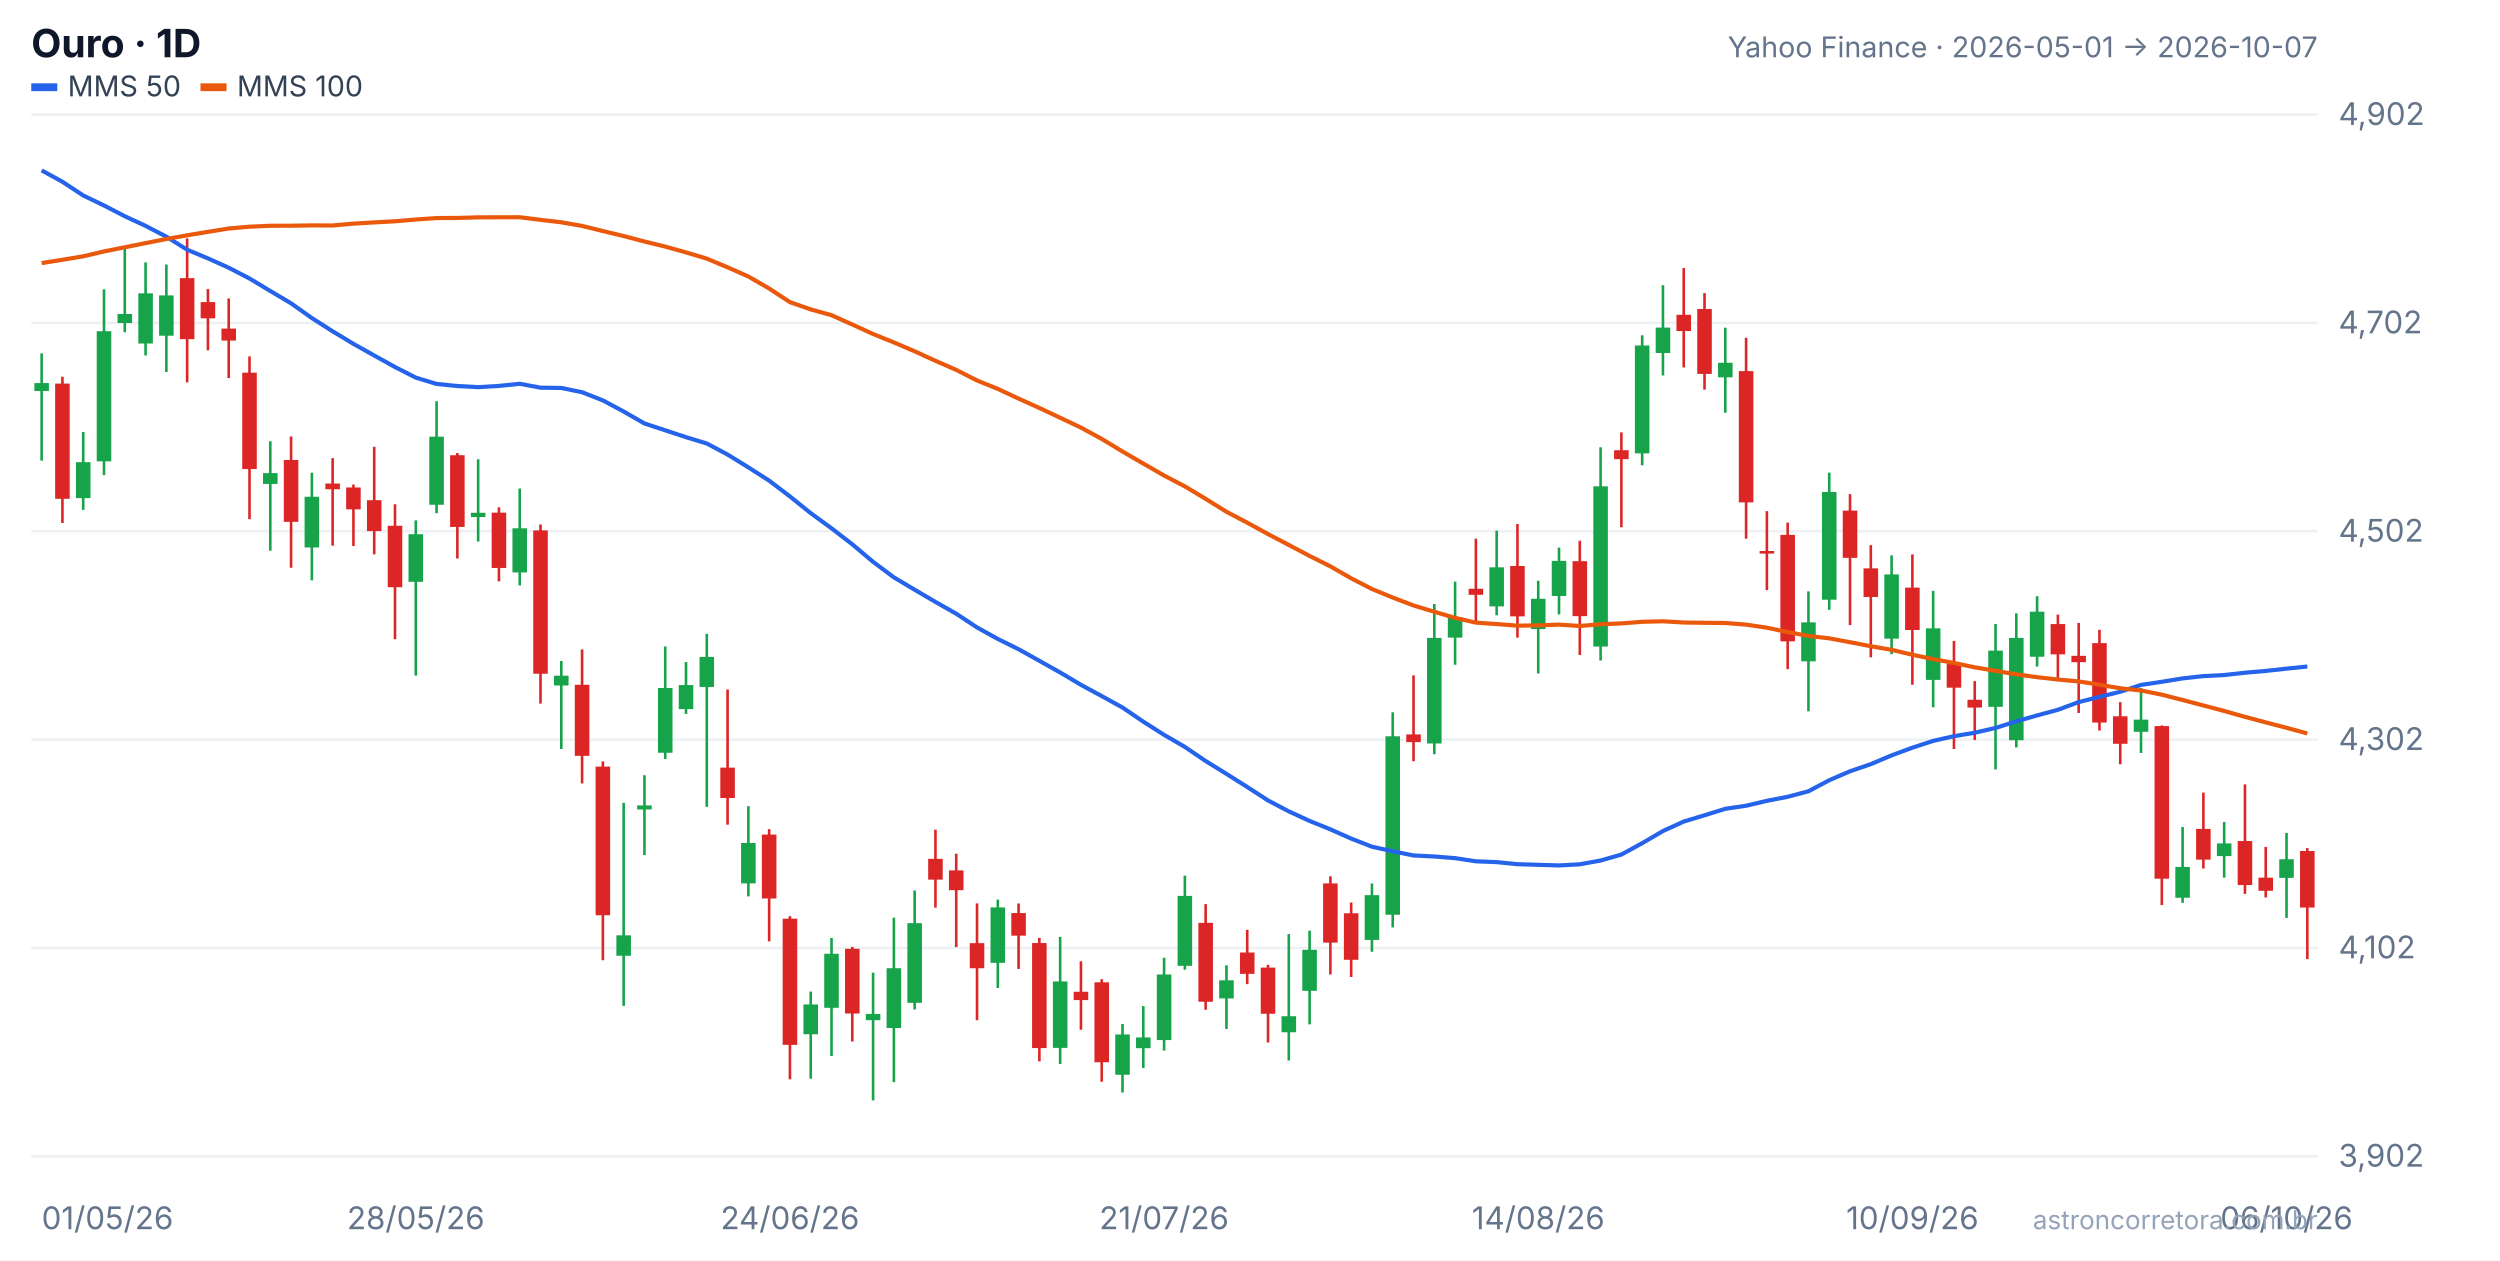
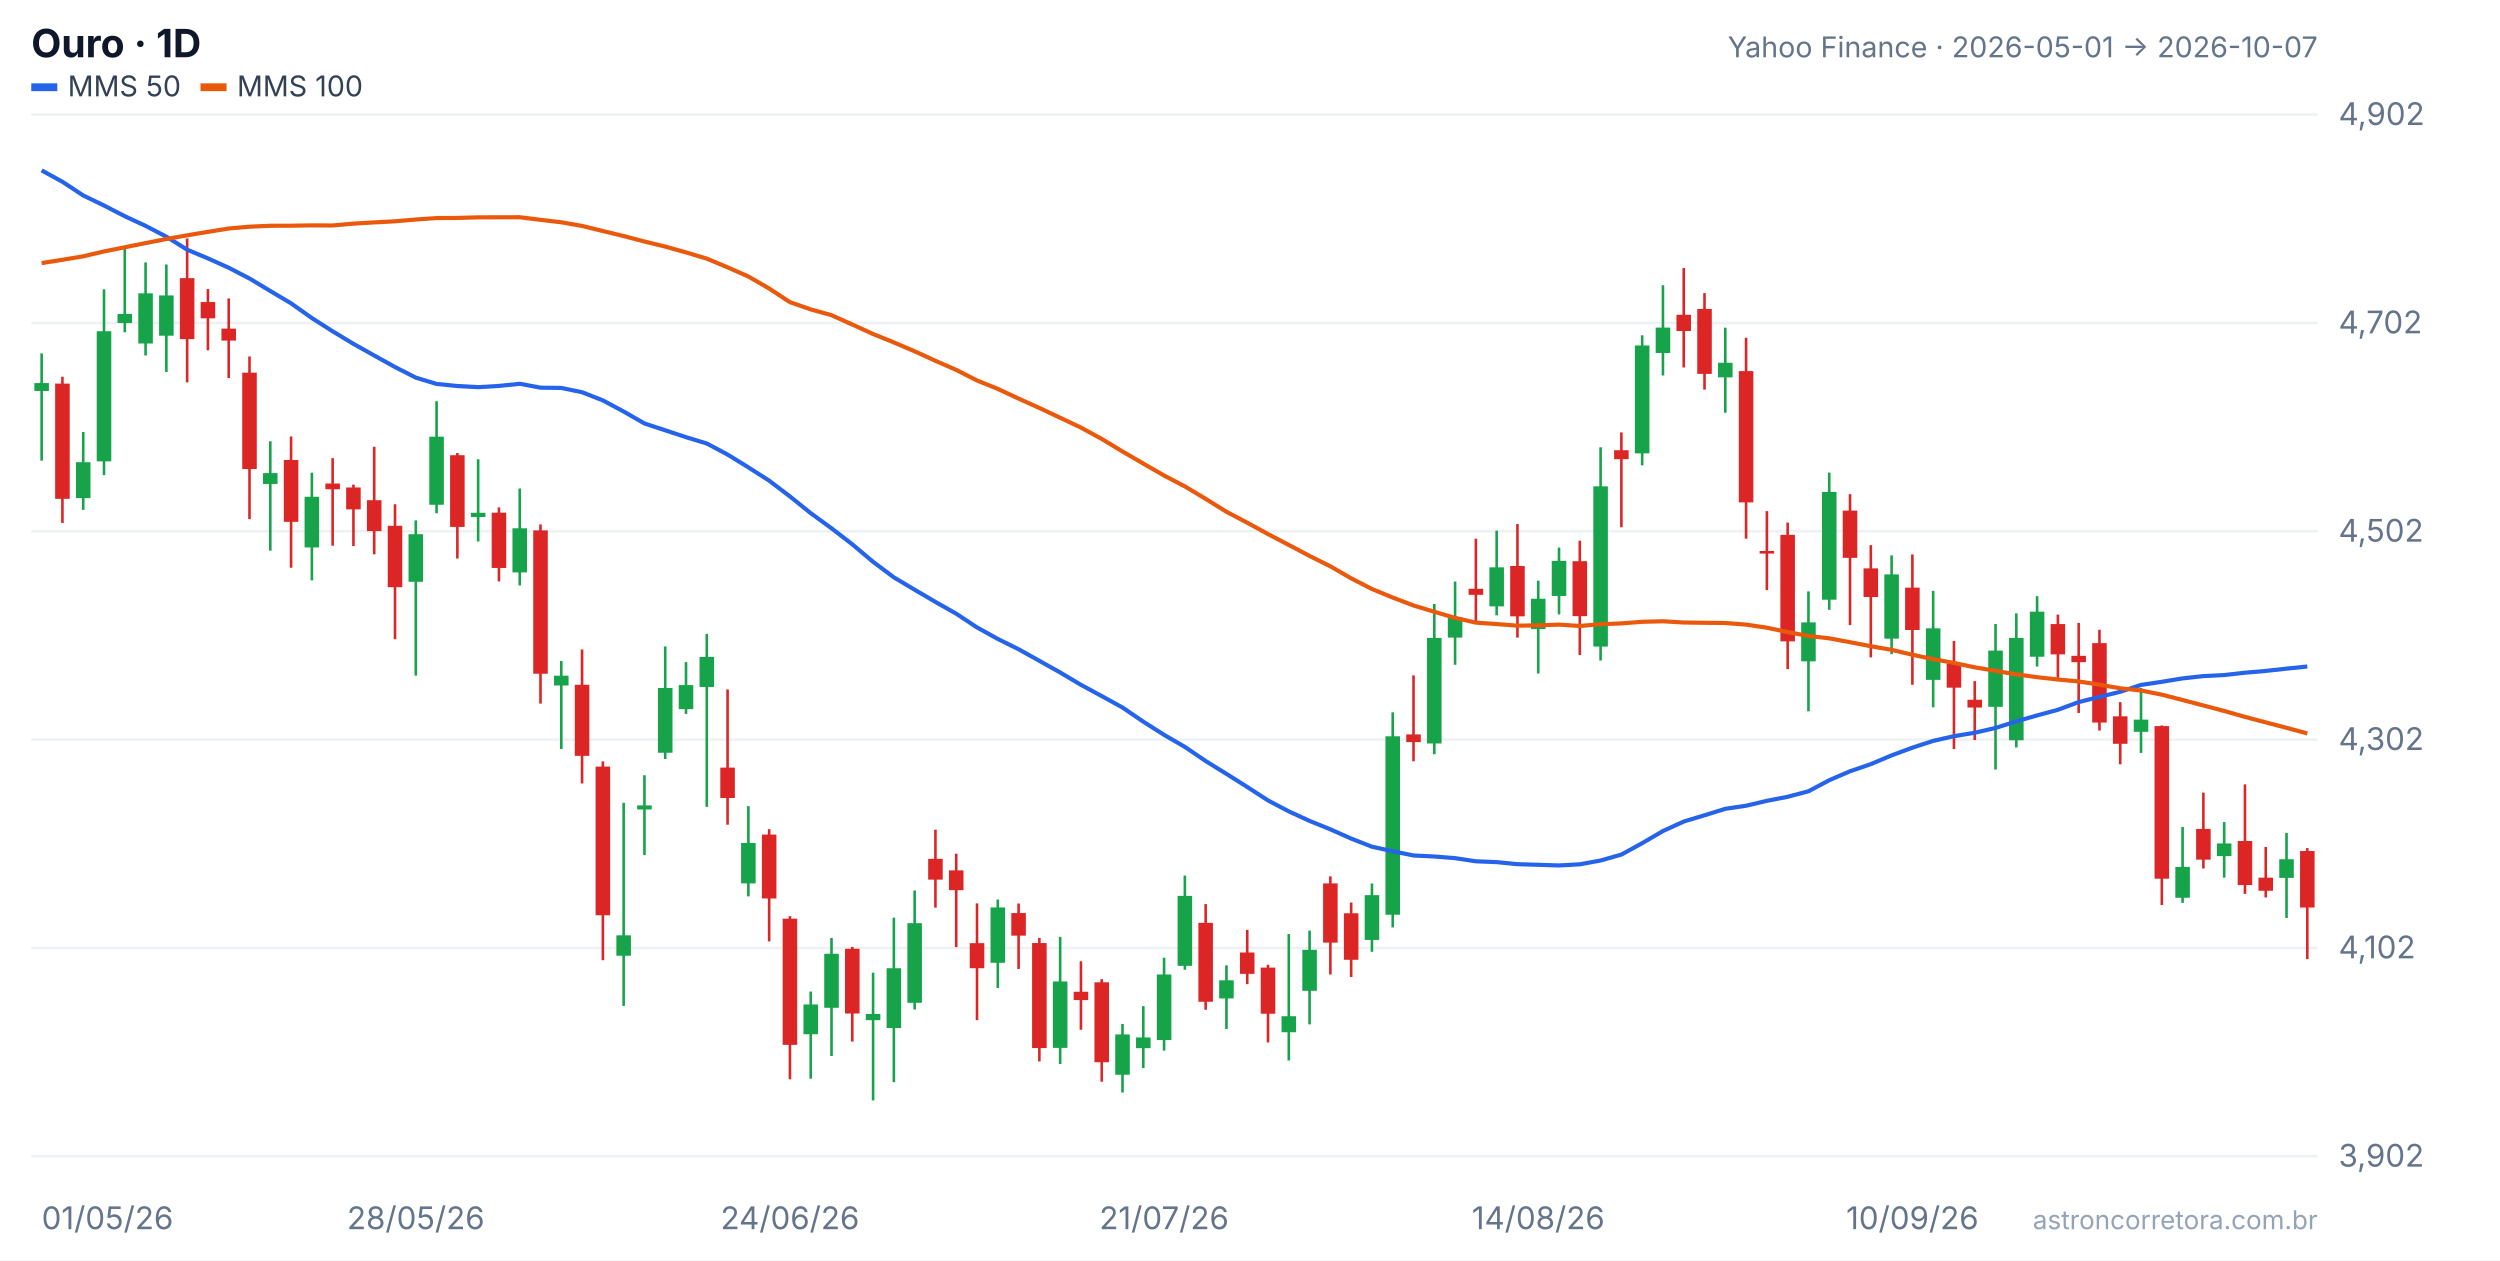
<svg xmlns="http://www.w3.org/2000/svg" viewBox="0 0 960 484" font-family="Inter,system-ui,sans-serif" font-size="12" role="img">
  <rect width="960" height="484" fill="#ffffff" />
  <text x="12" y="22" font-size="15" font-weight="700" fill="#0f172a">Ouro · 1D</text>
  <text x="890" y="22" font-size="11" fill="#64748b" text-anchor="end">Yahoo Finance · 2026-05-01 → 2026-10-07</text>
  <line x1="12" x2="890" y1="444" y2="444" stroke="#eef1f4" />
  <text x="898" y="448" fill="#64748b">3,902</text>
  <line x1="12" x2="890" y1="364" y2="364" stroke="#eef1f4" />
  <text x="898" y="368" fill="#64748b">4,102</text>
  <line x1="12" x2="890" y1="284" y2="284" stroke="#eef1f4" />
  <text x="898" y="288" fill="#64748b">4,302</text>
  <line x1="12" x2="890" y1="204" y2="204" stroke="#eef1f4" />
  <text x="898" y="208" fill="#64748b">4,502</text>
  <line x1="12" x2="890" y1="124" y2="124" stroke="#eef1f4" />
  <text x="898" y="128" fill="#64748b">4,702</text>
  <line x1="12" x2="890" y1="44" y2="44" stroke="#eef1f4" />
  <text x="898" y="48" fill="#64748b">4,902</text>
  <text x="15.991" y="472" fill="#64748b" text-anchor="start">01/05/26</text>
  <text x="159.664" y="472" fill="#64748b" text-anchor="middle">28/05/26</text>
  <text x="303.336" y="472" fill="#64748b" text-anchor="middle">24/06/26</text>
  <text x="447.009" y="472" fill="#64748b" text-anchor="middle">21/07/26</text>
  <text x="590.682" y="472" fill="#64748b" text-anchor="middle">14/08/26</text>
  <text x="734.355" y="472" fill="#64748b" text-anchor="middle">10/09/26</text>
-   <text x="878.027" y="472" fill="#64748b" text-anchor="middle">06/10/26</text>
  <line x1="15.991" x2="15.991" y1="135.705" y2="176.88" stroke="#16a34a" />
  <rect x="13.197" y="147.098" width="5.587" height="3.038" fill="#16a34a" />
  <line x1="23.973" x2="23.973" y1="144.66" y2="200.826" stroke="#dc2626" />
  <rect x="21.179" y="147.298" width="5.587" height="44.253" fill="#dc2626" />
  <line x1="31.955" x2="31.955" y1="165.887" y2="195.789" stroke="#16a34a" />
  <rect x="29.161" y="177.48" width="5.587" height="13.792" fill="#16a34a" />
  <line x1="39.936" x2="39.936" y1="111.08" y2="182.437" stroke="#16a34a" />
  <rect x="37.143" y="127.19" width="5.587" height="49.97" fill="#16a34a" />
  <line x1="47.918" x2="47.918" y1="94.85" y2="127.59" stroke="#16a34a" />
  <rect x="45.125" y="120.554" width="5.587" height="3.478" fill="#16a34a" />
  <line x1="55.9" x2="55.9" y1="100.766" y2="136.505" stroke="#16a34a" />
  <rect x="53.106" y="112.639" width="5.587" height="19.268" fill="#16a34a" />
  <line x1="63.882" x2="63.882" y1="101.566" y2="142.861" stroke="#16a34a" />
  <rect x="61.088" y="113.439" width="5.587" height="15.471" fill="#16a34a" />
  <line x1="71.864" x2="71.864" y1="91.572" y2="146.818" stroke="#dc2626" />
  <rect x="69.07" y="106.803" width="5.587" height="23.426" fill="#dc2626" />
  <line x1="79.845" x2="79.845" y1="111" y2="134.506" stroke="#dc2626" />
  <rect x="77.052" y="115.997" width="5.587" height="6.236" fill="#dc2626" />
  <line x1="87.827" x2="87.827" y1="114.598" y2="145.18" stroke="#dc2626" />
  <rect x="85.034" y="126.191" width="5.587" height="4.597" fill="#dc2626" />
  <line x1="95.809" x2="95.809" y1="136.864" y2="199.347" stroke="#dc2626" />
  <rect x="93.015" y="143.101" width="5.587" height="37.018" fill="#dc2626" />
  <line x1="103.791" x2="103.791" y1="169.445" y2="211.459" stroke="#16a34a" />
  <rect x="100.997" y="181.677" width="5.587" height="4.157" fill="#16a34a" />
  <line x1="111.773" x2="111.773" y1="167.606" y2="218.015" stroke="#dc2626" />
  <rect x="108.979" y="176.64" width="5.587" height="23.746" fill="#dc2626" />
  <line x1="119.755" x2="119.755" y1="181.517" y2="222.852" stroke="#16a34a" />
  <rect x="116.961" y="190.752" width="5.587" height="19.468" fill="#16a34a" />
  <line x1="127.736" x2="127.736" y1="175.921" y2="209.541" stroke="#dc2626" />
  <rect x="124.943" y="185.675" width="5.587" height="2.199" fill="#dc2626" />
  <line x1="135.718" x2="135.718" y1="186.075" y2="209.66" stroke="#dc2626" />
  <rect x="132.925" y="187.194" width="5.587" height="8.395" fill="#dc2626" />
  <line x1="143.7" x2="143.7" y1="171.564" y2="212.858" stroke="#dc2626" />
  <rect x="140.906" y="192.071" width="5.587" height="11.873" fill="#dc2626" />
  <line x1="151.682" x2="151.682" y1="193.63" y2="245.439" stroke="#dc2626" />
  <rect x="148.888" y="201.905" width="5.587" height="23.586" fill="#dc2626" />
  <line x1="159.664" x2="159.664" y1="199.826" y2="259.43" stroke="#16a34a" />
  <rect x="156.87" y="205.143" width="5.587" height="18.269" fill="#16a34a" />
  <line x1="167.645" x2="167.645" y1="154.054" y2="197.068" stroke="#16a34a" />
  <rect x="164.852" y="167.686" width="5.587" height="26.144" fill="#16a34a" />
  <line x1="175.627" x2="175.627" y1="173.962" y2="214.457" stroke="#dc2626" />
  <rect x="172.834" y="174.801" width="5.587" height="27.543" fill="#dc2626" />
  <line x1="183.609" x2="183.609" y1="176.361" y2="207.942" stroke="#16a34a" />
  <rect x="180.815" y="196.908" width="5.587" height="1.639" fill="#16a34a" />
  <line x1="191.591" x2="191.591" y1="194.829" y2="223.252" stroke="#dc2626" />
  <rect x="188.797" y="196.868" width="5.587" height="21.227" fill="#dc2626" />
  <line x1="199.573" x2="199.573" y1="187.594" y2="224.811" stroke="#16a34a" />
  <rect x="196.779" y="202.865" width="5.587" height="16.95" fill="#16a34a" />
  <line x1="207.555" x2="207.555" y1="201.385" y2="270.184" stroke="#dc2626" />
  <rect x="204.761" y="203.664" width="5.587" height="55.047" fill="#dc2626" />
  <line x1="215.536" x2="215.536" y1="253.834" y2="287.613" stroke="#16a34a" />
  <rect x="212.743" y="259.47" width="5.587" height="3.758" fill="#16a34a" />
  <line x1="223.518" x2="223.518" y1="249.396" y2="300.845" stroke="#dc2626" />
  <rect x="220.725" y="262.948" width="5.587" height="27.304" fill="#dc2626" />
  <line x1="231.5" x2="231.5" y1="292.37" y2="368.724" stroke="#dc2626" />
  <rect x="228.706" y="294.369" width="5.587" height="57.086" fill="#dc2626" />
  <line x1="239.482" x2="239.482" y1="308.281" y2="386.273" stroke="#16a34a" />
  <rect x="236.688" y="359.17" width="5.587" height="7.835" fill="#16a34a" />
  <line x1="247.464" x2="247.464" y1="297.687" y2="328.348" stroke="#16a34a" />
  <rect x="244.67" y="309.28" width="5.587" height="1.559" fill="#16a34a" />
  <line x1="255.445" x2="255.445" y1="248.237" y2="291.451" stroke="#16a34a" />
  <rect x="252.652" y="264.187" width="5.587" height="24.865" fill="#16a34a" />
  <line x1="263.427" x2="263.427" y1="254.233" y2="274.141" stroke="#16a34a" />
  <rect x="260.634" y="263.068" width="5.587" height="9.234" fill="#16a34a" />
  <line x1="271.409" x2="271.409" y1="243.4" y2="309.84" stroke="#16a34a" />
  <rect x="268.615" y="252.275" width="5.587" height="11.513" fill="#16a34a" />
  <line x1="279.391" x2="279.391" y1="264.747" y2="316.676" stroke="#dc2626" />
  <rect x="276.597" y="294.769" width="5.587" height="11.673" fill="#dc2626" />
  <line x1="287.373" x2="287.373" y1="309.56" y2="344.219" stroke="#16a34a" />
  <rect x="284.579" y="323.711" width="5.587" height="15.511" fill="#16a34a" />
  <line x1="295.355" x2="295.355" y1="318.395" y2="361.488" stroke="#dc2626" />
  <rect x="292.561" y="320.473" width="5.587" height="24.545" fill="#dc2626" />
  <line x1="303.336" x2="303.336" y1="351.814" y2="414.456" stroke="#dc2626" />
  <rect x="300.543" y="352.774" width="5.587" height="48.451" fill="#dc2626" />
  <line x1="311.318" x2="311.318" y1="380.757" y2="414.216" stroke="#16a34a" />
  <rect x="308.525" y="385.714" width="5.587" height="11.433" fill="#16a34a" />
  <line x1="319.3" x2="319.3" y1="360.169" y2="405.502" stroke="#16a34a" />
  <rect x="316.506" y="366.246" width="5.587" height="20.747" fill="#16a34a" />
  <line x1="327.282" x2="327.282" y1="363.607" y2="399.945" stroke="#dc2626" />
  <rect x="324.488" y="364.327" width="5.587" height="24.865" fill="#dc2626" />
  <line x1="335.264" x2="335.264" y1="373.521" y2="422.571" stroke="#16a34a" />
  <rect x="332.47" y="389.352" width="5.587" height="2.399" fill="#16a34a" />
  <line x1="343.245" x2="343.245" y1="352.374" y2="415.536" stroke="#16a34a" />
  <rect x="340.452" y="371.802" width="5.587" height="22.946" fill="#16a34a" />
  <line x1="351.227" x2="351.227" y1="341.94" y2="387.633" stroke="#16a34a" />
  <rect x="348.434" y="354.493" width="5.587" height="30.582" fill="#16a34a" />
  <line x1="359.209" x2="359.209" y1="318.594" y2="348.536" stroke="#dc2626" />
  <rect x="356.415" y="329.788" width="5.587" height="7.995" fill="#dc2626" />
  <line x1="367.191" x2="367.191" y1="327.829" y2="363.687" stroke="#dc2626" />
  <rect x="364.397" y="334.225" width="5.587" height="7.595" fill="#dc2626" />
  <line x1="375.173" x2="375.173" y1="346.897" y2="391.75" stroke="#dc2626" />
  <rect x="372.379" y="362.168" width="5.587" height="9.634" fill="#dc2626" />
  <line x1="383.155" x2="383.155" y1="345.418" y2="379.398" stroke="#16a34a" />
  <rect x="380.361" y="348.456" width="5.587" height="21.267" fill="#16a34a" />
  <line x1="391.136" x2="391.136" y1="346.937" y2="372.082" stroke="#dc2626" />
  <rect x="388.343" y="350.615" width="5.587" height="8.675" fill="#dc2626" />
  <line x1="399.118" x2="399.118" y1="360.129" y2="407.581" stroke="#dc2626" />
  <rect x="396.325" y="362.128" width="5.587" height="40.336" fill="#dc2626" />
  <line x1="407.1" x2="407.1" y1="359.769" y2="408.58" stroke="#16a34a" />
  <rect x="404.306" y="376.879" width="5.587" height="25.505" fill="#16a34a" />
  <line x1="415.082" x2="415.082" y1="369.124" y2="395.428" stroke="#dc2626" />
  <rect x="412.288" y="380.837" width="5.587" height="3.198" fill="#dc2626" />
  <line x1="423.064" x2="423.064" y1="376" y2="415.376" stroke="#dc2626" />
  <rect x="420.27" y="377.199" width="5.587" height="30.701" fill="#dc2626" />
  <line x1="431.045" x2="431.045" y1="393.189" y2="419.533" stroke="#16a34a" />
  <rect x="428.252" y="397.227" width="5.587" height="15.471" fill="#16a34a" />
  <line x1="439.027" x2="439.027" y1="386.353" y2="410.139" stroke="#16a34a" />
  <rect x="436.234" y="398.386" width="5.587" height="4.117" fill="#16a34a" />
  <line x1="447.009" x2="447.009" y1="367.765" y2="403.423" stroke="#16a34a" />
  <rect x="444.215" y="374.201" width="5.587" height="25.185" fill="#16a34a" />
  <line x1="454.991" x2="454.991" y1="336.224" y2="372.362" stroke="#16a34a" />
  <rect x="452.197" y="344.019" width="5.587" height="26.864" fill="#16a34a" />
  <line x1="462.973" x2="462.973" y1="347.177" y2="387.752" stroke="#dc2626" />
  <rect x="460.179" y="354.373" width="5.587" height="30.302" fill="#dc2626" />
  <line x1="470.955" x2="470.955" y1="370.683" y2="395.148" stroke="#16a34a" />
  <rect x="468.161" y="376.439" width="5.587" height="6.956" fill="#16a34a" />
  <line x1="478.936" x2="478.936" y1="357.051" y2="377.918" stroke="#dc2626" />
  <rect x="476.143" y="365.766" width="5.587" height="8.195" fill="#dc2626" />
  <line x1="486.918" x2="486.918" y1="370.483" y2="400.305" stroke="#dc2626" />
  <rect x="484.125" y="371.562" width="5.587" height="17.709" fill="#dc2626" />
  <line x1="494.9" x2="494.9" y1="358.69" y2="407.221" stroke="#16a34a" />
  <rect x="492.106" y="390.231" width="5.587" height="6.156" fill="#16a34a" />
  <line x1="502.882" x2="502.882" y1="357.371" y2="393.349" stroke="#16a34a" />
  <rect x="500.088" y="364.726" width="5.587" height="15.751" fill="#16a34a" />
  <line x1="510.864" x2="510.864" y1="336.503" y2="374.201" stroke="#dc2626" />
  <rect x="508.07" y="339.222" width="5.587" height="22.746" fill="#dc2626" />
  <line x1="518.845" x2="518.845" y1="346.577" y2="375.16" stroke="#dc2626" />
  <rect x="516.052" y="350.695" width="5.587" height="17.869" fill="#dc2626" />
  <line x1="526.827" x2="526.827" y1="339.262" y2="365.486" stroke="#16a34a" />
  <rect x="524.034" y="343.739" width="5.587" height="17.19" fill="#16a34a" />
  <line x1="534.809" x2="534.809" y1="273.542" y2="356.132" stroke="#16a34a" />
  <rect x="532.015" y="282.736" width="5.587" height="68.519" fill="#16a34a" />
  <line x1="542.791" x2="542.791" y1="259.35" y2="292.33" stroke="#dc2626" />
  <rect x="539.997" y="282.017" width="5.587" height="2.958" fill="#dc2626" />
  <line x1="550.773" x2="550.773" y1="231.927" y2="289.612" stroke="#16a34a" />
  <rect x="547.979" y="244.959" width="5.587" height="40.536" fill="#16a34a" />
  <line x1="558.755" x2="558.755" y1="223.332" y2="255.273" stroke="#16a34a" />
  <rect x="555.961" y="236.964" width="5.587" height="7.875" fill="#16a34a" />
  <line x1="566.736" x2="566.736" y1="206.862" y2="238.563" stroke="#dc2626" />
  <rect x="563.943" y="226.09" width="5.587" height="2.319" fill="#dc2626" />
  <line x1="574.718" x2="574.718" y1="203.784" y2="236.284" stroke="#16a34a" />
  <rect x="571.925" y="217.855" width="5.587" height="14.991" fill="#16a34a" />
  <line x1="582.7" x2="582.7" y1="201.225" y2="244.839" stroke="#dc2626" />
  <rect x="579.906" y="217.336" width="5.587" height="19.348" fill="#dc2626" />
  <line x1="590.682" x2="590.682" y1="223.012" y2="258.631" stroke="#16a34a" />
  <rect x="587.888" y="229.928" width="5.587" height="11.633" fill="#16a34a" />
  <line x1="598.664" x2="598.664" y1="210.26" y2="235.925" stroke="#16a34a" />
  <rect x="595.87" y="215.377" width="5.587" height="13.472" fill="#16a34a" />
  <line x1="606.645" x2="606.645" y1="207.622" y2="251.515" stroke="#dc2626" />
  <rect x="603.852" y="215.497" width="5.587" height="21.107" fill="#dc2626" />
  <line x1="614.627" x2="614.627" y1="171.763" y2="253.634" stroke="#16a34a" />
  <rect x="611.834" y="186.754" width="5.587" height="61.523" fill="#16a34a" />
  <line x1="622.609" x2="622.609" y1="166.047" y2="202.465" stroke="#dc2626" />
  <rect x="619.815" y="172.883" width="5.587" height="3.438" fill="#dc2626" />
  <line x1="630.591" x2="630.591" y1="128.749" y2="178.679" stroke="#16a34a" />
  <rect x="627.797" y="132.667" width="5.587" height="41.415" fill="#16a34a" />
  <line x1="638.573" x2="638.573" y1="109.521" y2="144.18" stroke="#16a34a" />
  <rect x="635.779" y="125.791" width="5.587" height="9.754" fill="#16a34a" />
  <line x1="646.555" x2="646.555" y1="102.925" y2="141.102" stroke="#dc2626" />
  <rect x="643.761" y="120.874" width="5.587" height="6.236" fill="#dc2626" />
  <line x1="654.536" x2="654.536" y1="112.559" y2="149.617" stroke="#dc2626" />
  <rect x="651.743" y="118.635" width="5.587" height="24.945" fill="#dc2626" />
  <line x1="662.518" x2="662.518" y1="125.831" y2="158.491" stroke="#16a34a" />
  <rect x="659.725" y="139.303" width="5.587" height="5.597" fill="#16a34a" />
  <line x1="670.5" x2="670.5" y1="129.709" y2="206.862" stroke="#dc2626" />
  <rect x="667.706" y="142.501" width="5.587" height="50.409" fill="#dc2626" />
  <line x1="678.482" x2="678.482" y1="196.269" y2="226.61" stroke="#dc2626" />
  <rect x="675.688" y="211.579" width="5.587" height="1" fill="#dc2626" />
  <line x1="686.464" x2="686.464" y1="200.666" y2="256.952" stroke="#dc2626" />
  <rect x="683.67" y="205.383" width="5.587" height="40.895" fill="#dc2626" />
  <line x1="694.445" x2="694.445" y1="227.09" y2="273.142" stroke="#16a34a" />
  <rect x="691.652" y="239.003" width="5.587" height="14.951" fill="#16a34a" />
  <line x1="702.427" x2="702.427" y1="181.477" y2="234.165" stroke="#16a34a" />
  <rect x="699.634" y="188.913" width="5.587" height="41.375" fill="#16a34a" />
  <line x1="710.409" x2="710.409" y1="189.753" y2="240.042" stroke="#dc2626" />
  <rect x="707.615" y="196.069" width="5.587" height="18.149" fill="#dc2626" />
  <line x1="718.391" x2="718.391" y1="209.341" y2="252.434" stroke="#dc2626" />
  <rect x="715.597" y="218.255" width="5.587" height="10.993" fill="#dc2626" />
  <line x1="726.373" x2="726.373" y1="213.258" y2="251.195" stroke="#16a34a" />
  <rect x="723.579" y="220.574" width="5.587" height="24.665" fill="#16a34a" />
  <line x1="734.355" x2="734.355" y1="212.898" y2="262.948" stroke="#dc2626" />
  <rect x="731.561" y="225.651" width="5.587" height="16.27" fill="#dc2626" />
  <line x1="742.336" x2="742.336" y1="226.89" y2="271.623" stroke="#16a34a" />
  <rect x="739.543" y="241.281" width="5.587" height="19.788" fill="#16a34a" />
  <line x1="750.318" x2="750.318" y1="246.118" y2="287.613" stroke="#dc2626" />
  <rect x="747.525" y="254.833" width="5.587" height="9.234" fill="#dc2626" />
  <line x1="758.3" x2="758.3" y1="261.549" y2="284.175" stroke="#dc2626" />
  <rect x="755.506" y="268.705" width="5.587" height="2.998" fill="#dc2626" />
  <line x1="766.282" x2="766.282" y1="239.602" y2="295.488" stroke="#16a34a" />
  <rect x="763.488" y="249.836" width="5.587" height="21.587" fill="#16a34a" />
  <line x1="774.264" x2="774.264" y1="235.525" y2="287.014" stroke="#16a34a" />
  <rect x="771.47" y="244.959" width="5.587" height="39.296" fill="#16a34a" />
  <line x1="782.245" x2="782.245" y1="228.929" y2="255.952" stroke="#16a34a" />
  <rect x="779.452" y="234.885" width="5.587" height="17.309" fill="#16a34a" />
  <line x1="790.227" x2="790.227" y1="236.004" y2="260.71" stroke="#dc2626" />
  <rect x="787.434" y="239.642" width="5.587" height="11.633" fill="#dc2626" />
  <line x1="798.209" x2="798.209" y1="239.202" y2="273.782" stroke="#dc2626" />
  <rect x="795.415" y="251.835" width="5.587" height="2.439" fill="#dc2626" />
  <line x1="806.191" x2="806.191" y1="241.841" y2="280.537" stroke="#dc2626" />
  <rect x="803.397" y="246.958" width="5.587" height="30.502" fill="#dc2626" />
  <line x1="814.173" x2="814.173" y1="269.624" y2="293.49" stroke="#dc2626" />
  <rect x="811.379" y="275.061" width="5.587" height="10.554" fill="#dc2626" />
  <line x1="822.155" x2="822.155" y1="264.187" y2="289.132" stroke="#16a34a" />
  <rect x="819.361" y="276.34" width="5.587" height="4.677" fill="#16a34a" />
  <line x1="830.136" x2="830.136" y1="278.579" y2="347.537" stroke="#dc2626" />
  <rect x="827.343" y="278.818" width="5.587" height="58.605" fill="#dc2626" />
  <line x1="838.118" x2="838.118" y1="317.555" y2="346.697" stroke="#16a34a" />
  <rect x="835.325" y="332.906" width="5.587" height="11.833" fill="#16a34a" />
  <line x1="846.1" x2="846.1" y1="304.363" y2="333.505" stroke="#dc2626" />
  <rect x="843.306" y="318.314" width="5.587" height="11.793" fill="#dc2626" />
  <line x1="854.082" x2="854.082" y1="315.676" y2="337.023" stroke="#16a34a" />
  <rect x="851.288" y="323.871" width="5.587" height="4.877" fill="#16a34a" />
  <line x1="862.064" x2="862.064" y1="301.205" y2="343.26" stroke="#dc2626" />
  <rect x="859.27" y="322.952" width="5.587" height="16.91" fill="#dc2626" />
  <line x1="870.045" x2="870.045" y1="325.23" y2="344.619" stroke="#dc2626" />
  <rect x="867.252" y="337.023" width="5.587" height="5.037" fill="#dc2626" />
  <line x1="878.027" x2="878.027" y1="319.834" y2="352.494" stroke="#16a34a" />
  <rect x="875.234" y="329.947" width="5.587" height="7.156" fill="#16a34a" />
  <line x1="886.009" x2="886.009" y1="325.67" y2="368.284" stroke="#dc2626" />
  <rect x="883.215" y="326.789" width="5.587" height="21.707" fill="#dc2626" />
  <polyline fill="none" stroke="#2563eb" stroke-width="1.6" points="15.991,65.429 23.973,69.807 31.955,75.06 39.936,78.914 47.918,83.034 55.9,86.74 63.882,90.891 71.864,95.887 79.845,99.221 87.827,102.814 95.809,106.946 103.791,111.749 111.773,116.486 119.755,122.137 127.736,127.226 135.718,132.044 143.7,136.517 151.682,140.944 159.664,145.013 167.645,147.437 175.627,148.232 183.609,148.672 191.591,148.195 199.573,147.372 207.555,148.867 215.536,148.97 223.518,150.618 231.5,153.757 239.482,158.024 247.464,162.615 255.445,165.239 263.427,167.879 271.409,170.304 279.391,174.552 287.373,179.472 295.355,184.572 303.336,190.638 311.318,197.054 319.3,202.869 327.282,209.02 335.264,215.745 343.245,221.712 351.227,226.461 359.209,231.142 367.191,235.672 375.173,240.937 383.155,245.357 391.136,249.312 399.118,253.756 407.1,258.233 415.082,262.971 423.064,267.298 431.045,271.693 439.027,277.117 447.009,282.19 454.991,286.818 462.973,292.242 470.955,297.167 478.936,302.201 486.918,307.371 494.9,311.573 502.882,315.234 510.864,318.466 518.845,322.022 526.827,325.139 534.809,326.882 542.791,328.503 550.773,328.892 558.755,329.529 566.736,330.743 574.718,331.053 582.7,331.849 590.682,332.085 598.664,332.336 606.645,331.894 614.627,330.439 622.609,328.161 630.591,323.785 638.573,319.117 646.555,315.474 654.536,313.062 662.518,310.586 670.5,309.399 678.482,307.516 686.464,305.967 694.445,303.847 702.427,299.6 710.409,296.17 718.391,293.43 726.373,290.058 734.355,287.109 742.336,284.499 750.318,282.691 758.3,281.369 766.282,279.529 774.264,276.992 782.245,274.721 790.227,272.561 798.209,269.597 806.191,267.608 814.173,265.64 822.155,263.009 830.136,261.813 838.118,260.503 846.1,259.621 854.082,259.218 862.064,258.322 870.045,257.635 878.027,256.754 886.009,255.939" />
  <polyline fill="none" stroke="#ea580c" stroke-width="1.6" points="15.991,101.017 23.973,99.756 31.955,98.427 39.936,96.55 47.918,94.959 55.9,93.351 63.882,91.778 71.864,90.361 79.845,89.031 87.827,87.748 95.809,87.05 103.791,86.696 111.773,86.674 119.755,86.544 127.736,86.585 135.718,85.867 143.7,85.403 151.682,84.974 159.664,84.296 167.645,83.73 175.627,83.69 183.609,83.46 191.591,83.435 199.573,83.419 207.555,84.416 215.536,85.358 223.518,86.754 231.5,88.715 239.482,90.639 247.464,92.746 255.445,94.688 263.427,96.923 271.409,99.315 279.391,102.659 287.373,106.177 295.355,110.791 303.336,116.026 311.318,118.814 319.3,121.038 327.282,124.62 335.264,128.267 343.245,131.494 351.227,134.908 359.209,138.553 367.191,142.046 375.173,146.108 383.155,149.336 391.136,153.064 399.118,156.663 407.1,160.42 415.082,164.2 423.064,168.553 431.045,173.377 439.027,178.016 447.009,182.612 454.991,186.779 462.973,191.567 470.955,196.527 478.936,200.711 486.918,205.092 494.9,209.259 502.882,213.491 510.864,217.476 518.845,222.079 526.827,226.183 534.809,229.463 542.791,232.51 550.773,234.918 558.755,237.271 566.736,239.09 574.718,239.643 582.7,240.26 590.682,240.14 598.664,239.854 606.645,240.38 614.627,239.705 622.609,239.389 630.591,238.771 638.573,238.57 646.555,239.045 654.536,239.15 662.518,239.233 670.5,239.852 678.482,241.034 686.464,242.719 694.445,244.209 702.427,245.119 710.409,246.612 718.391,248.149 726.373,249.539 734.355,251.427 742.336,253.106 750.318,254.576 758.3,256.255 766.282,257.601 774.264,258.965 782.245,260.039 790.227,260.937 798.209,261.676 806.191,262.921 814.173,264.306 822.155,265.154 830.136,266.753 838.118,268.81 846.1,270.906 854.082,273.018 862.064,275.282 870.045,277.401 878.027,279.478 886.009,281.655" />
  <rect x="12" y="32" width="10" height="3" fill="#2563eb" />
  <text x="26" y="37" font-size="11" fill="#334155">MMS 50</text>
  <rect x="77" y="32" width="10" height="3" fill="#ea580c" />
  <text x="91" y="37" font-size="11" fill="#334155">MMS 100</text>
  <text x="890" y="472" font-size="10" fill="#94a3b8" text-anchor="end">astroncorretora.com.br</text>
</svg>
